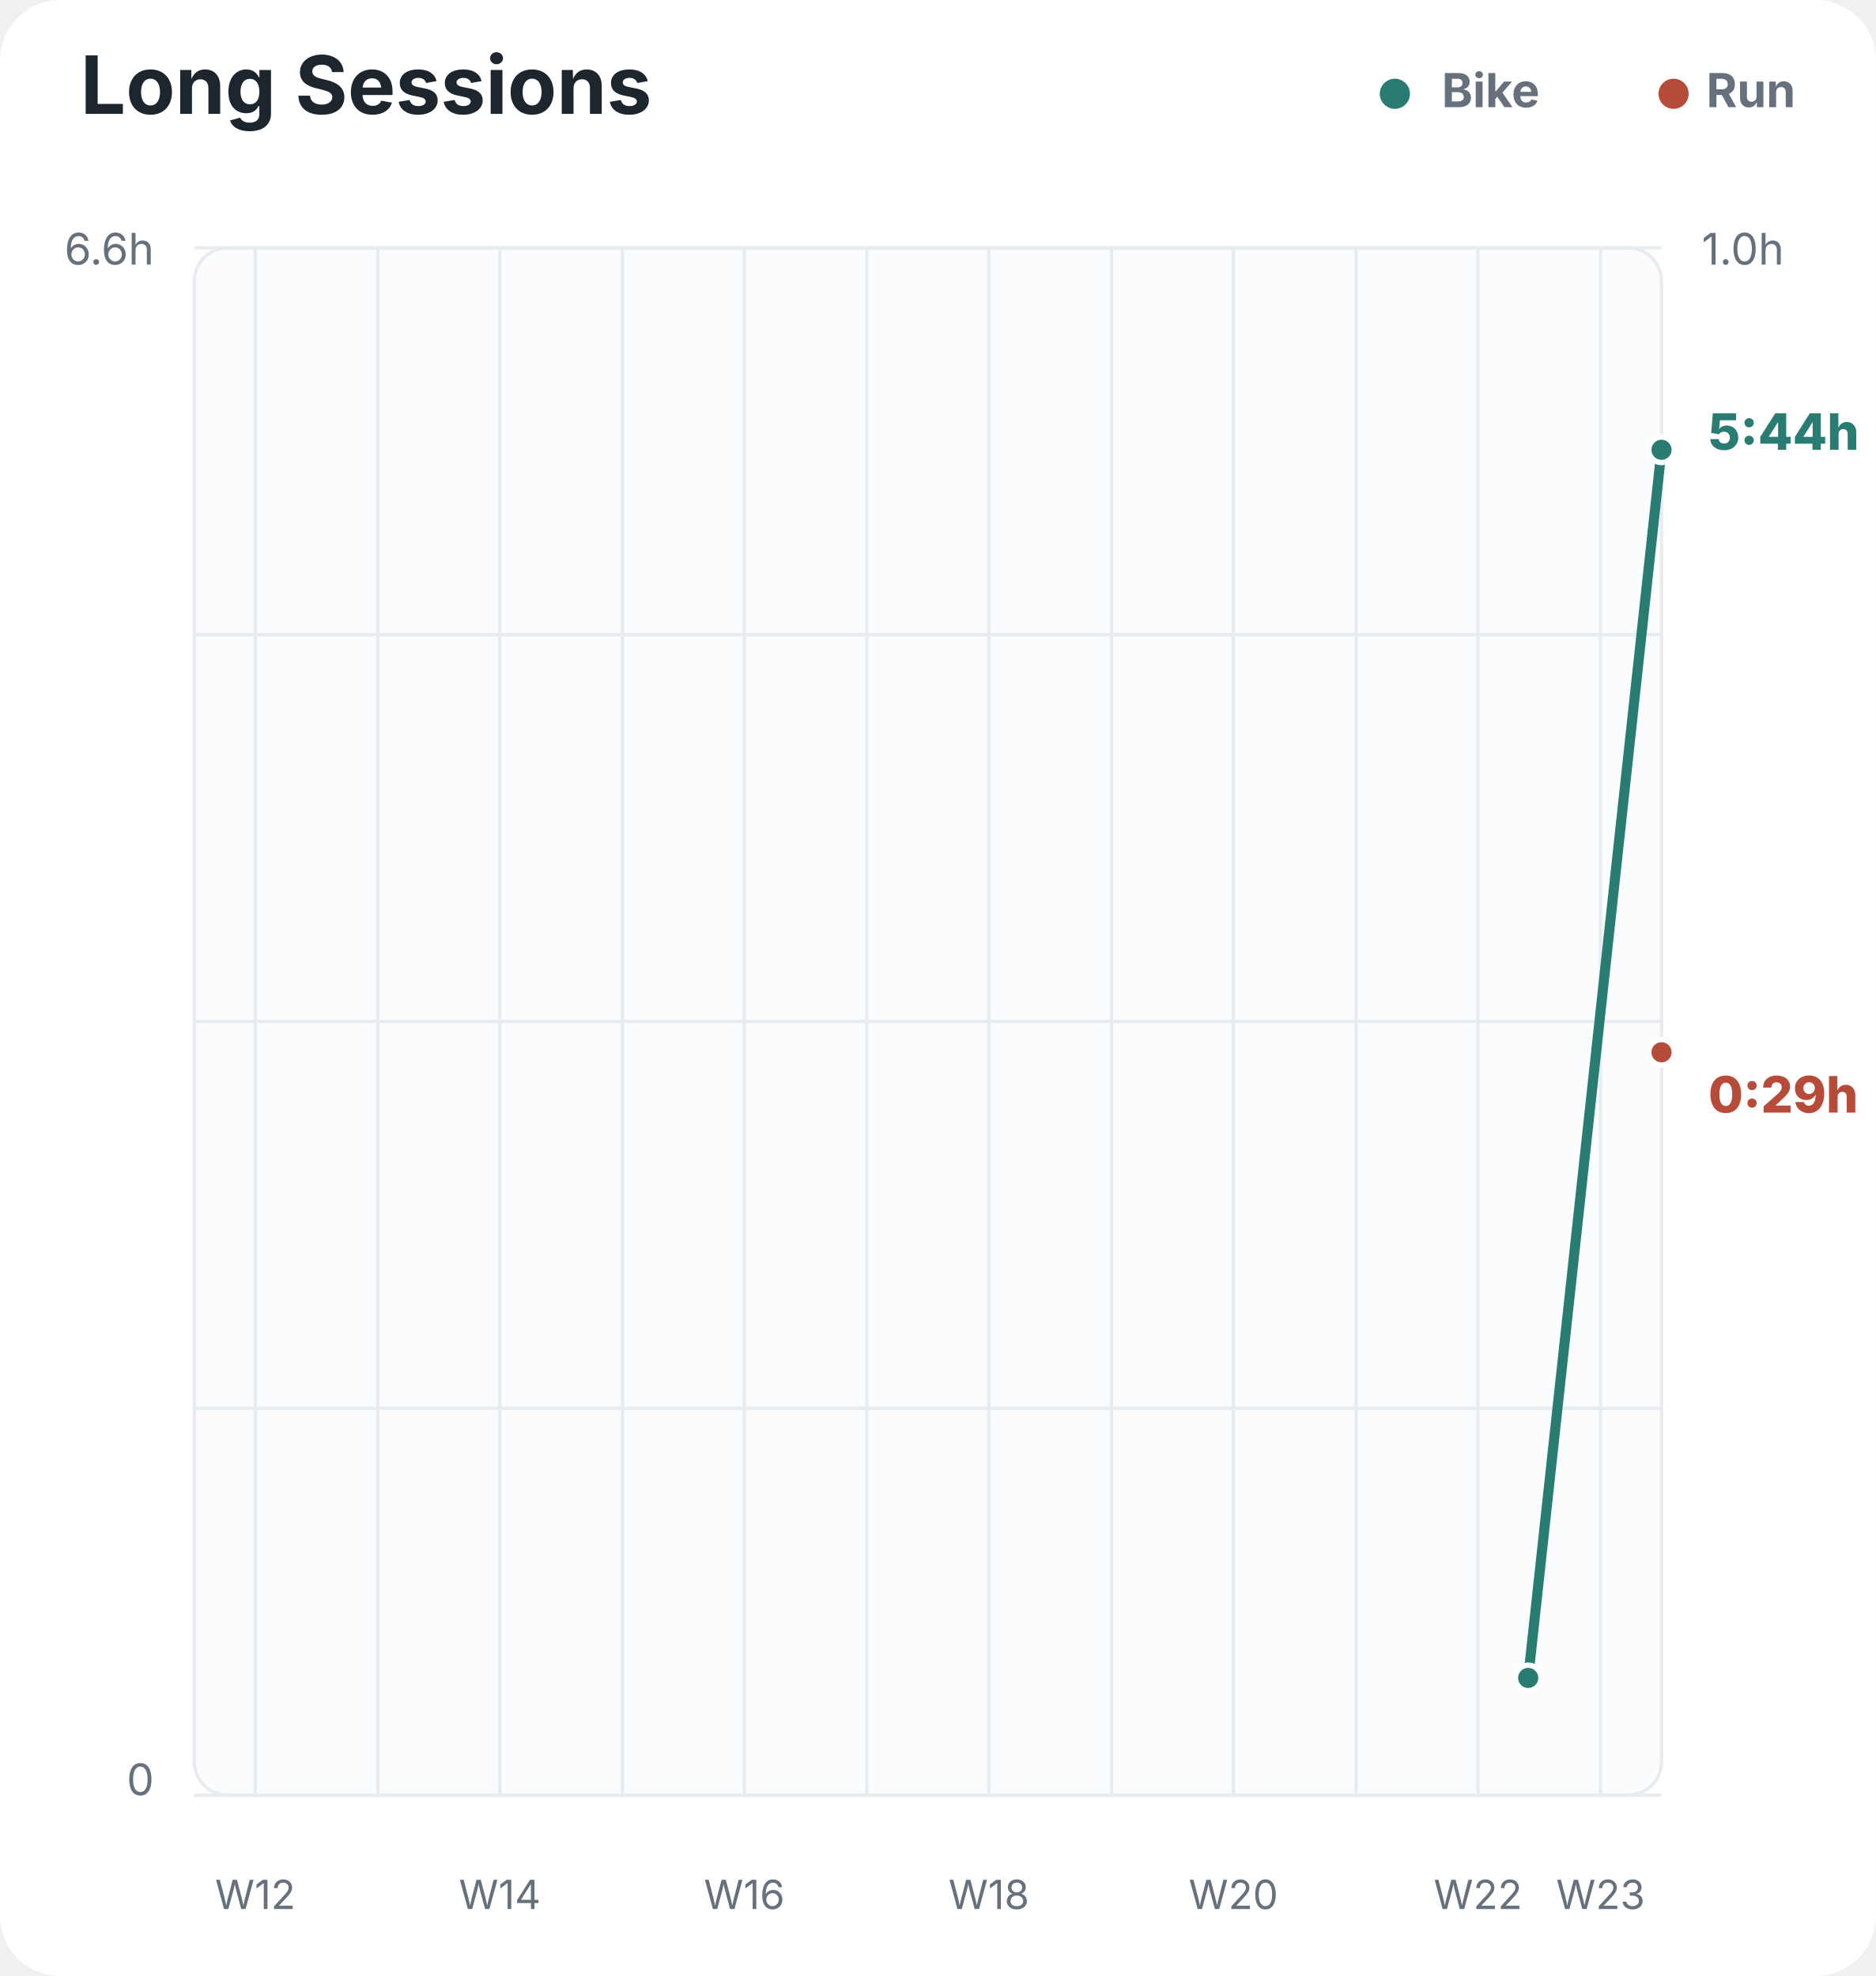
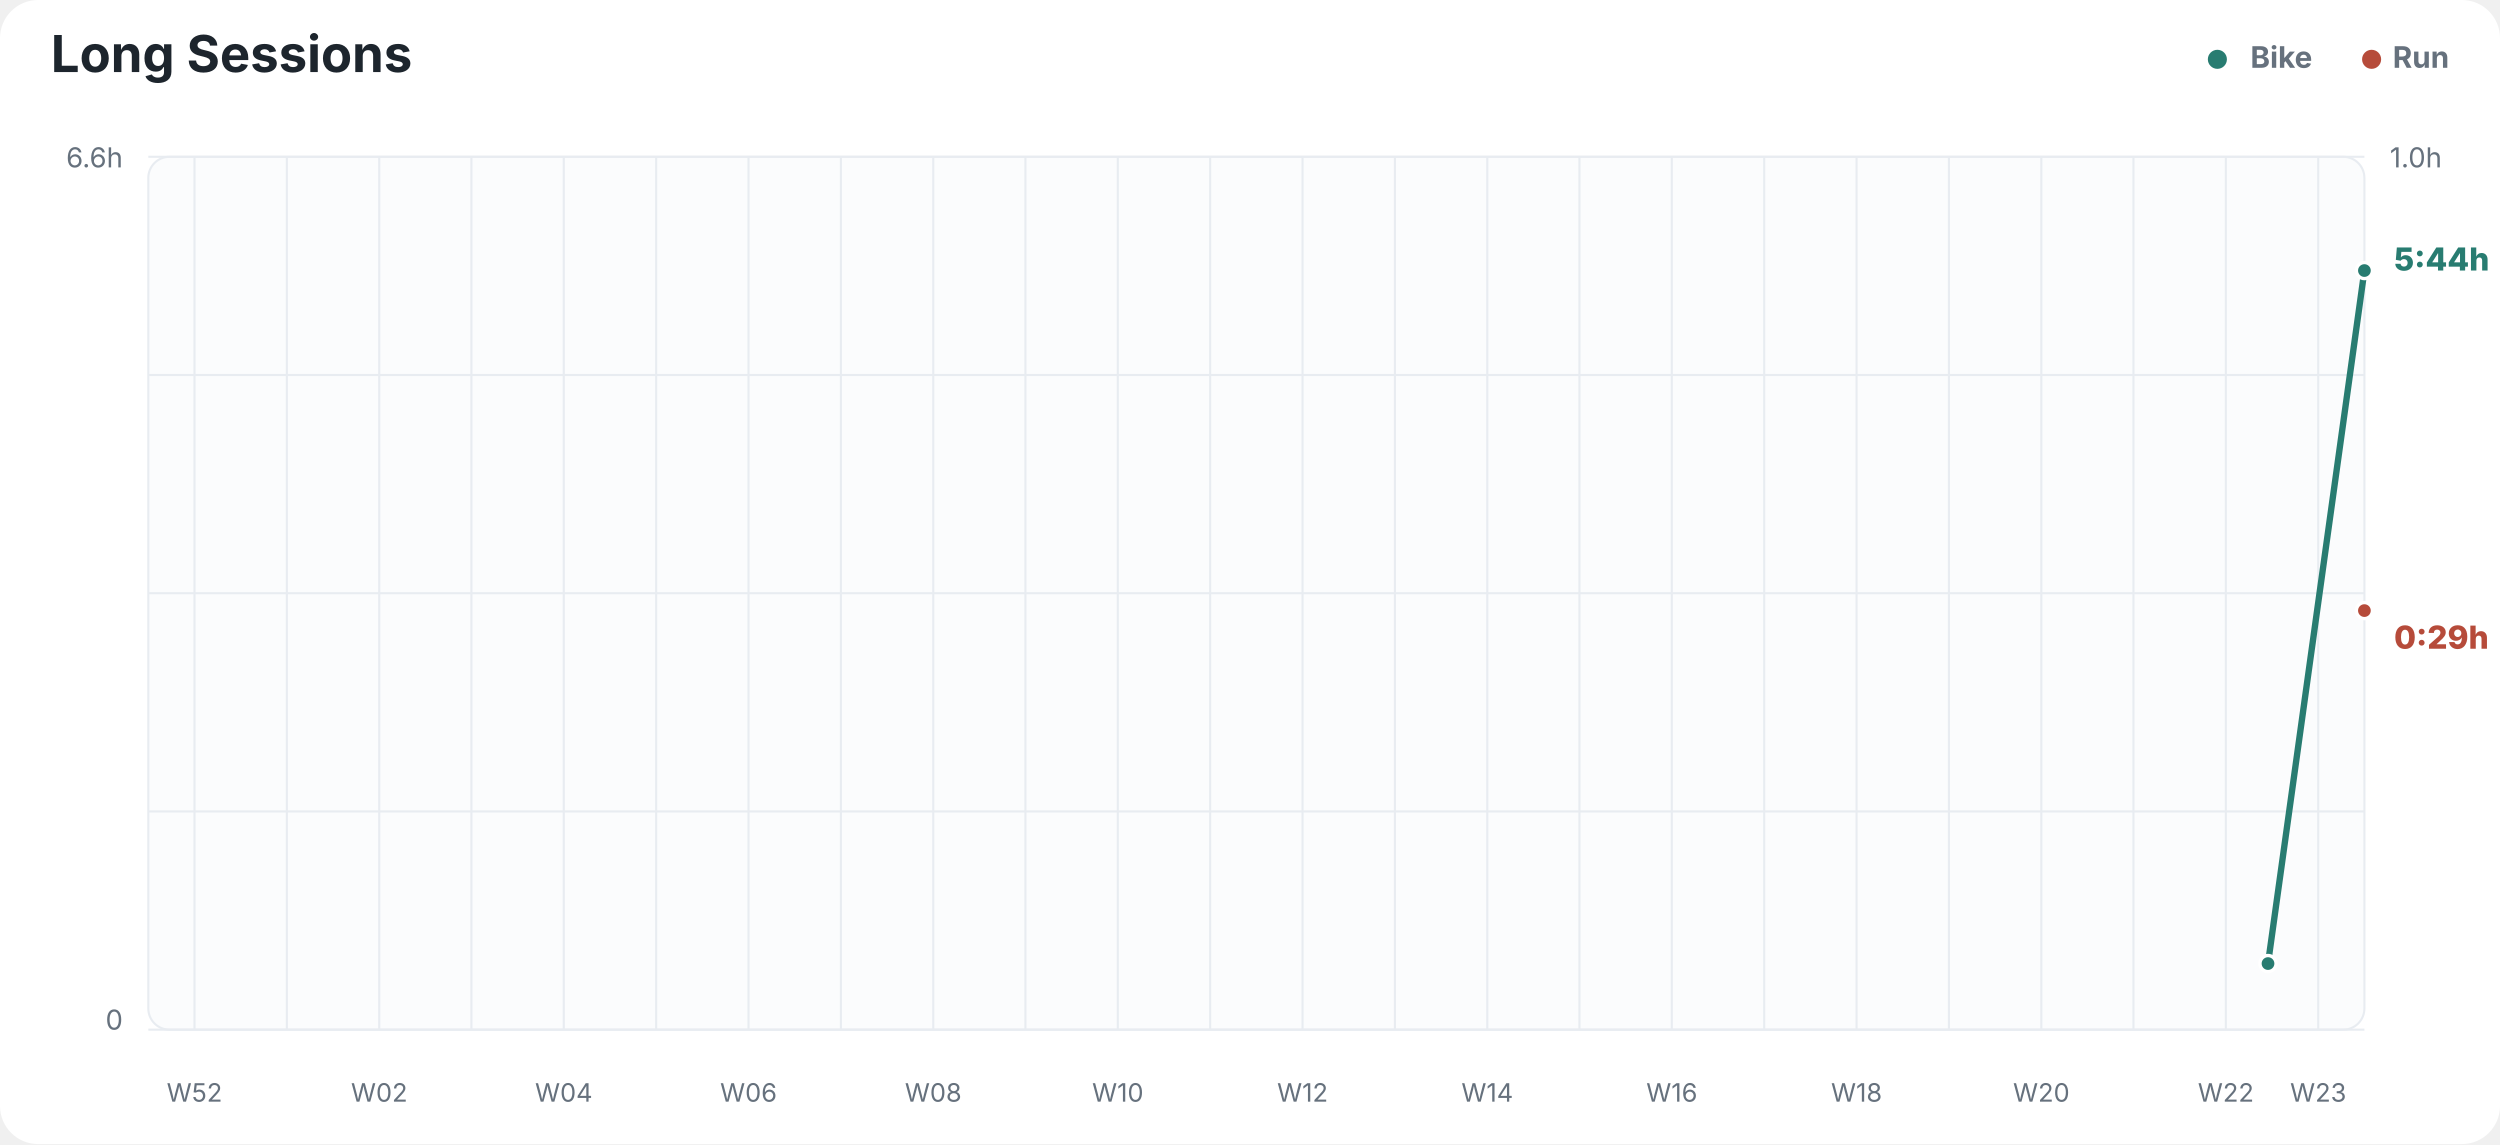
- <svg xmlns="http://www.w3.org/2000/svg" viewBox="0 0 560 590" role="img" aria-label="Long Sessions">
-   <rect x="0" y="0" width="560" height="590" rx="18" fill="#ffffff" />
-   <rect x="58" y="74" width="438" height="462" rx="10" fill="#fbfcfd" stroke="#e8ecf1" />
+ <svg xmlns="http://www.w3.org/2000/svg" viewBox="0 0 1180 540" role="img" aria-label="Long Sessions">
+   <rect x="0" y="0" width="1180" height="540" rx="18" fill="#ffffff" />
+   <rect x="70" y="74" width="1046" height="412" rx="10" fill="#fbfcfd" stroke="#e8ecf1" />
  <text x="24" y="34" fill="#1d252d" font-size="24" font-weight="700" font-family="Inter, system-ui, sans-serif">Long Sessions</text>
-   <line x1="58" y1="74.0" x2="496" y2="74.0" stroke="#e8ecf1" stroke-width="1" />
-   <line x1="58" y1="189.5" x2="496" y2="189.5" stroke="#e8ecf1" stroke-width="1" />
-   <line x1="58" y1="305.0" x2="496" y2="305.0" stroke="#e8ecf1" stroke-width="1" />
-   <line x1="58" y1="420.5" x2="496" y2="420.5" stroke="#e8ecf1" stroke-width="1" />
-   <line x1="58" y1="536.0" x2="496" y2="536.0" stroke="#e8ecf1" stroke-width="1" />
-   <text x="46" y="79" text-anchor="end" fill="#66717d" font-size="13" font-family="Inter, system-ui, sans-serif">6.6h</text>
-   <text x="46" y="536" text-anchor="end" fill="#66717d" font-size="13" font-family="Inter, system-ui, sans-serif">0</text>
-   <text x="508" y="79" fill="#66717d" font-size="13" font-family="Inter, system-ui, sans-serif">1.0h</text>
-   <line x1="76.2" y1="74" x2="76.2" y2="536" stroke="#e8ecf1" stroke-width="1" />
-   <text x="76.2" y="570.0" text-anchor="middle" fill="#66717d" font-size="12" font-family="Inter, system-ui, sans-serif">W12</text>
-   <line x1="112.8" y1="74" x2="112.8" y2="536" stroke="#e8ecf1" stroke-width="1" />
-   <line x1="149.2" y1="74" x2="149.2" y2="536" stroke="#e8ecf1" stroke-width="1" />
-   <text x="149.2" y="570.0" text-anchor="middle" fill="#66717d" font-size="12" font-family="Inter, system-ui, sans-serif">W14</text>
-   <line x1="185.8" y1="74" x2="185.8" y2="536" stroke="#e8ecf1" stroke-width="1" />
-   <line x1="222.2" y1="74" x2="222.2" y2="536" stroke="#e8ecf1" stroke-width="1" />
-   <text x="222.2" y="570.0" text-anchor="middle" fill="#66717d" font-size="12" font-family="Inter, system-ui, sans-serif">W16</text>
-   <line x1="258.8" y1="74" x2="258.8" y2="536" stroke="#e8ecf1" stroke-width="1" />
-   <line x1="295.2" y1="74" x2="295.2" y2="536" stroke="#e8ecf1" stroke-width="1" />
-   <text x="295.2" y="570.0" text-anchor="middle" fill="#66717d" font-size="12" font-family="Inter, system-ui, sans-serif">W18</text>
-   <line x1="331.8" y1="74" x2="331.8" y2="536" stroke="#e8ecf1" stroke-width="1" />
-   <line x1="368.2" y1="74" x2="368.2" y2="536" stroke="#e8ecf1" stroke-width="1" />
-   <text x="368.2" y="570.0" text-anchor="middle" fill="#66717d" font-size="12" font-family="Inter, system-ui, sans-serif">W20</text>
-   <line x1="404.8" y1="74" x2="404.8" y2="536" stroke="#e8ecf1" stroke-width="1" />
-   <line x1="441.2" y1="74" x2="441.2" y2="536" stroke="#e8ecf1" stroke-width="1" />
-   <text x="441.2" y="570.0" text-anchor="middle" fill="#66717d" font-size="12" font-family="Inter, system-ui, sans-serif">W22</text>
-   <line x1="477.8" y1="74" x2="477.8" y2="536" stroke="#e8ecf1" stroke-width="1" />
-   <text x="477.8" y="570.0" text-anchor="middle" fill="#66717d" font-size="12" font-family="Inter, system-ui, sans-serif">W23</text>
-   <polyline points="456.2,501.0 496.0,134.3" fill="none" stroke="#287c71" stroke-width="3" stroke-linecap="round" stroke-linejoin="round" />
-   <circle cx="456.2" cy="501.0" r="3.8" fill="#287c71" stroke="#ffffff" stroke-width="1.6" />
-   <circle cx="496.0" cy="134.3" r="3.8" fill="#287c71" stroke="#ffffff" stroke-width="1.6" />
-   <polyline points="496.0,314.2" fill="none" stroke="#b64b3a" stroke-width="3" stroke-linecap="round" stroke-linejoin="round" />
-   <circle cx="496.0" cy="314.2" r="3.8" fill="#b64b3a" stroke="#ffffff" stroke-width="1.6" />
-   <text x="536" y="32" text-anchor="end" fill="#66717d" font-size="14" font-weight="650" font-family="Inter, system-ui, sans-serif">Run</text>
-   <circle cx="499.6" cy="28" r="4.5" fill="#b64b3a" />
-   <text x="459.6" y="32" text-anchor="end" fill="#66717d" font-size="14" font-weight="650" font-family="Inter, system-ui, sans-serif">Bike</text>
-   <circle cx="416.4" cy="28" r="4.5" fill="#287c71" />
-   <text x="510" y="134.3" fill="#287c71" font-size="15" font-weight="800" font-family="Inter, system-ui, sans-serif">5:44h</text>
-   <text x="510" y="332.2" fill="#b64b3a" font-size="15" font-weight="800" font-family="Inter, system-ui, sans-serif">0:29h</text>
+   <line x1="70" y1="74.0" x2="1116" y2="74.0" stroke="#e8ecf1" stroke-width="1" />
+   <line x1="70" y1="177.0" x2="1116" y2="177.0" stroke="#e8ecf1" stroke-width="1" />
+   <line x1="70" y1="280.0" x2="1116" y2="280.0" stroke="#e8ecf1" stroke-width="1" />
+   <line x1="70" y1="383.0" x2="1116" y2="383.0" stroke="#e8ecf1" stroke-width="1" />
+   <line x1="70" y1="486.0" x2="1116" y2="486.0" stroke="#e8ecf1" stroke-width="1" />
+   <text x="58" y="79" text-anchor="end" fill="#66717d" font-size="13" font-family="Inter, system-ui, sans-serif">6.6h</text>
+   <text x="58" y="486" text-anchor="end" fill="#66717d" font-size="13" font-family="Inter, system-ui, sans-serif">0</text>
+   <text x="1128" y="79" fill="#66717d" font-size="13" font-family="Inter, system-ui, sans-serif">1.0h</text>
+   <line x1="91.8" y1="74" x2="91.8" y2="486" stroke="#e8ecf1" stroke-width="1" />
+   <text x="91.8" y="520.0" text-anchor="middle" fill="#66717d" font-size="12" font-family="Inter, system-ui, sans-serif">W52</text>
+   <line x1="135.4" y1="74" x2="135.4" y2="486" stroke="#e8ecf1" stroke-width="1" />
+   <line x1="179.0" y1="74" x2="179.0" y2="486" stroke="#e8ecf1" stroke-width="1" />
+   <text x="179.0" y="520.0" text-anchor="middle" fill="#66717d" font-size="12" font-family="Inter, system-ui, sans-serif">W02</text>
+   <line x1="222.5" y1="74" x2="222.5" y2="486" stroke="#e8ecf1" stroke-width="1" />
+   <line x1="266.1" y1="74" x2="266.1" y2="486" stroke="#e8ecf1" stroke-width="1" />
+   <text x="266.1" y="520.0" text-anchor="middle" fill="#66717d" font-size="12" font-family="Inter, system-ui, sans-serif">W04</text>
+   <line x1="309.7" y1="74" x2="309.7" y2="486" stroke="#e8ecf1" stroke-width="1" />
+   <line x1="353.3" y1="74" x2="353.3" y2="486" stroke="#e8ecf1" stroke-width="1" />
+   <text x="353.3" y="520.0" text-anchor="middle" fill="#66717d" font-size="12" font-family="Inter, system-ui, sans-serif">W06</text>
+   <line x1="396.9" y1="74" x2="396.9" y2="486" stroke="#e8ecf1" stroke-width="1" />
+   <line x1="440.5" y1="74" x2="440.5" y2="486" stroke="#e8ecf1" stroke-width="1" />
+   <text x="440.5" y="520.0" text-anchor="middle" fill="#66717d" font-size="12" font-family="Inter, system-ui, sans-serif">W08</text>
+   <line x1="484.0" y1="74" x2="484.0" y2="486" stroke="#e8ecf1" stroke-width="1" />
+   <line x1="527.6" y1="74" x2="527.6" y2="486" stroke="#e8ecf1" stroke-width="1" />
+   <text x="527.6" y="520.0" text-anchor="middle" fill="#66717d" font-size="12" font-family="Inter, system-ui, sans-serif">W10</text>
+   <line x1="571.2" y1="74" x2="571.2" y2="486" stroke="#e8ecf1" stroke-width="1" />
+   <line x1="614.8" y1="74" x2="614.8" y2="486" stroke="#e8ecf1" stroke-width="1" />
+   <text x="614.8" y="520.0" text-anchor="middle" fill="#66717d" font-size="12" font-family="Inter, system-ui, sans-serif">W12</text>
+   <line x1="658.4" y1="74" x2="658.4" y2="486" stroke="#e8ecf1" stroke-width="1" />
+   <line x1="702.0" y1="74" x2="702.0" y2="486" stroke="#e8ecf1" stroke-width="1" />
+   <text x="702.0" y="520.0" text-anchor="middle" fill="#66717d" font-size="12" font-family="Inter, system-ui, sans-serif">W14</text>
+   <line x1="745.5" y1="74" x2="745.5" y2="486" stroke="#e8ecf1" stroke-width="1" />
+   <line x1="789.1" y1="74" x2="789.1" y2="486" stroke="#e8ecf1" stroke-width="1" />
+   <text x="789.1" y="520.0" text-anchor="middle" fill="#66717d" font-size="12" font-family="Inter, system-ui, sans-serif">W16</text>
+   <line x1="832.7" y1="74" x2="832.7" y2="486" stroke="#e8ecf1" stroke-width="1" />
+   <line x1="876.3" y1="74" x2="876.3" y2="486" stroke="#e8ecf1" stroke-width="1" />
+   <text x="876.3" y="520.0" text-anchor="middle" fill="#66717d" font-size="12" font-family="Inter, system-ui, sans-serif">W18</text>
+   <line x1="919.9" y1="74" x2="919.9" y2="486" stroke="#e8ecf1" stroke-width="1" />
+   <line x1="963.5" y1="74" x2="963.5" y2="486" stroke="#e8ecf1" stroke-width="1" />
+   <text x="963.5" y="520.0" text-anchor="middle" fill="#66717d" font-size="12" font-family="Inter, system-ui, sans-serif">W20</text>
+   <line x1="1007.0" y1="74" x2="1007.0" y2="486" stroke="#e8ecf1" stroke-width="1" />
+   <line x1="1050.6" y1="74" x2="1050.6" y2="486" stroke="#e8ecf1" stroke-width="1" />
+   <text x="1050.6" y="520.0" text-anchor="middle" fill="#66717d" font-size="12" font-family="Inter, system-ui, sans-serif">W22</text>
+   <line x1="1094.2" y1="74" x2="1094.2" y2="486" stroke="#e8ecf1" stroke-width="1" />
+   <text x="1094.2" y="520.0" text-anchor="middle" fill="#66717d" font-size="12" font-family="Inter, system-ui, sans-serif">W23</text>
+   <polyline points="1070.5,454.8 1116.0,127.7" fill="none" stroke="#287c71" stroke-width="3" stroke-linecap="round" stroke-linejoin="round" />
+   <circle cx="1070.5" cy="454.8" r="3.8" fill="#287c71" stroke="#ffffff" stroke-width="1.6" />
+   <circle cx="1116.0" cy="127.7" r="3.8" fill="#287c71" stroke="#ffffff" stroke-width="1.6" />
+   <polyline points="1116.0,288.2" fill="none" stroke="#b64b3a" stroke-width="3" stroke-linecap="round" stroke-linejoin="round" />
+   <circle cx="1116.0" cy="288.2" r="3.8" fill="#b64b3a" stroke="#ffffff" stroke-width="1.6" />
+   <text x="1156" y="32" text-anchor="end" fill="#66717d" font-size="14" font-weight="650" font-family="Inter, system-ui, sans-serif">Run</text>
+   <circle cx="1119.4" cy="28" r="4.5" fill="#b64b3a" />
+   <text x="1091.4" y="32" text-anchor="end" fill="#66717d" font-size="14" font-weight="650" font-family="Inter, system-ui, sans-serif">Bike</text>
+   <circle cx="1046.6" cy="28" r="4.5" fill="#287c71" />
+   <text x="1130" y="127.7" fill="#287c71" font-size="15" font-weight="800" font-family="Inter, system-ui, sans-serif">5:44h</text>
+   <text x="1130" y="306.2" fill="#b64b3a" font-size="15" font-weight="800" font-family="Inter, system-ui, sans-serif">0:29h</text>
</svg>
